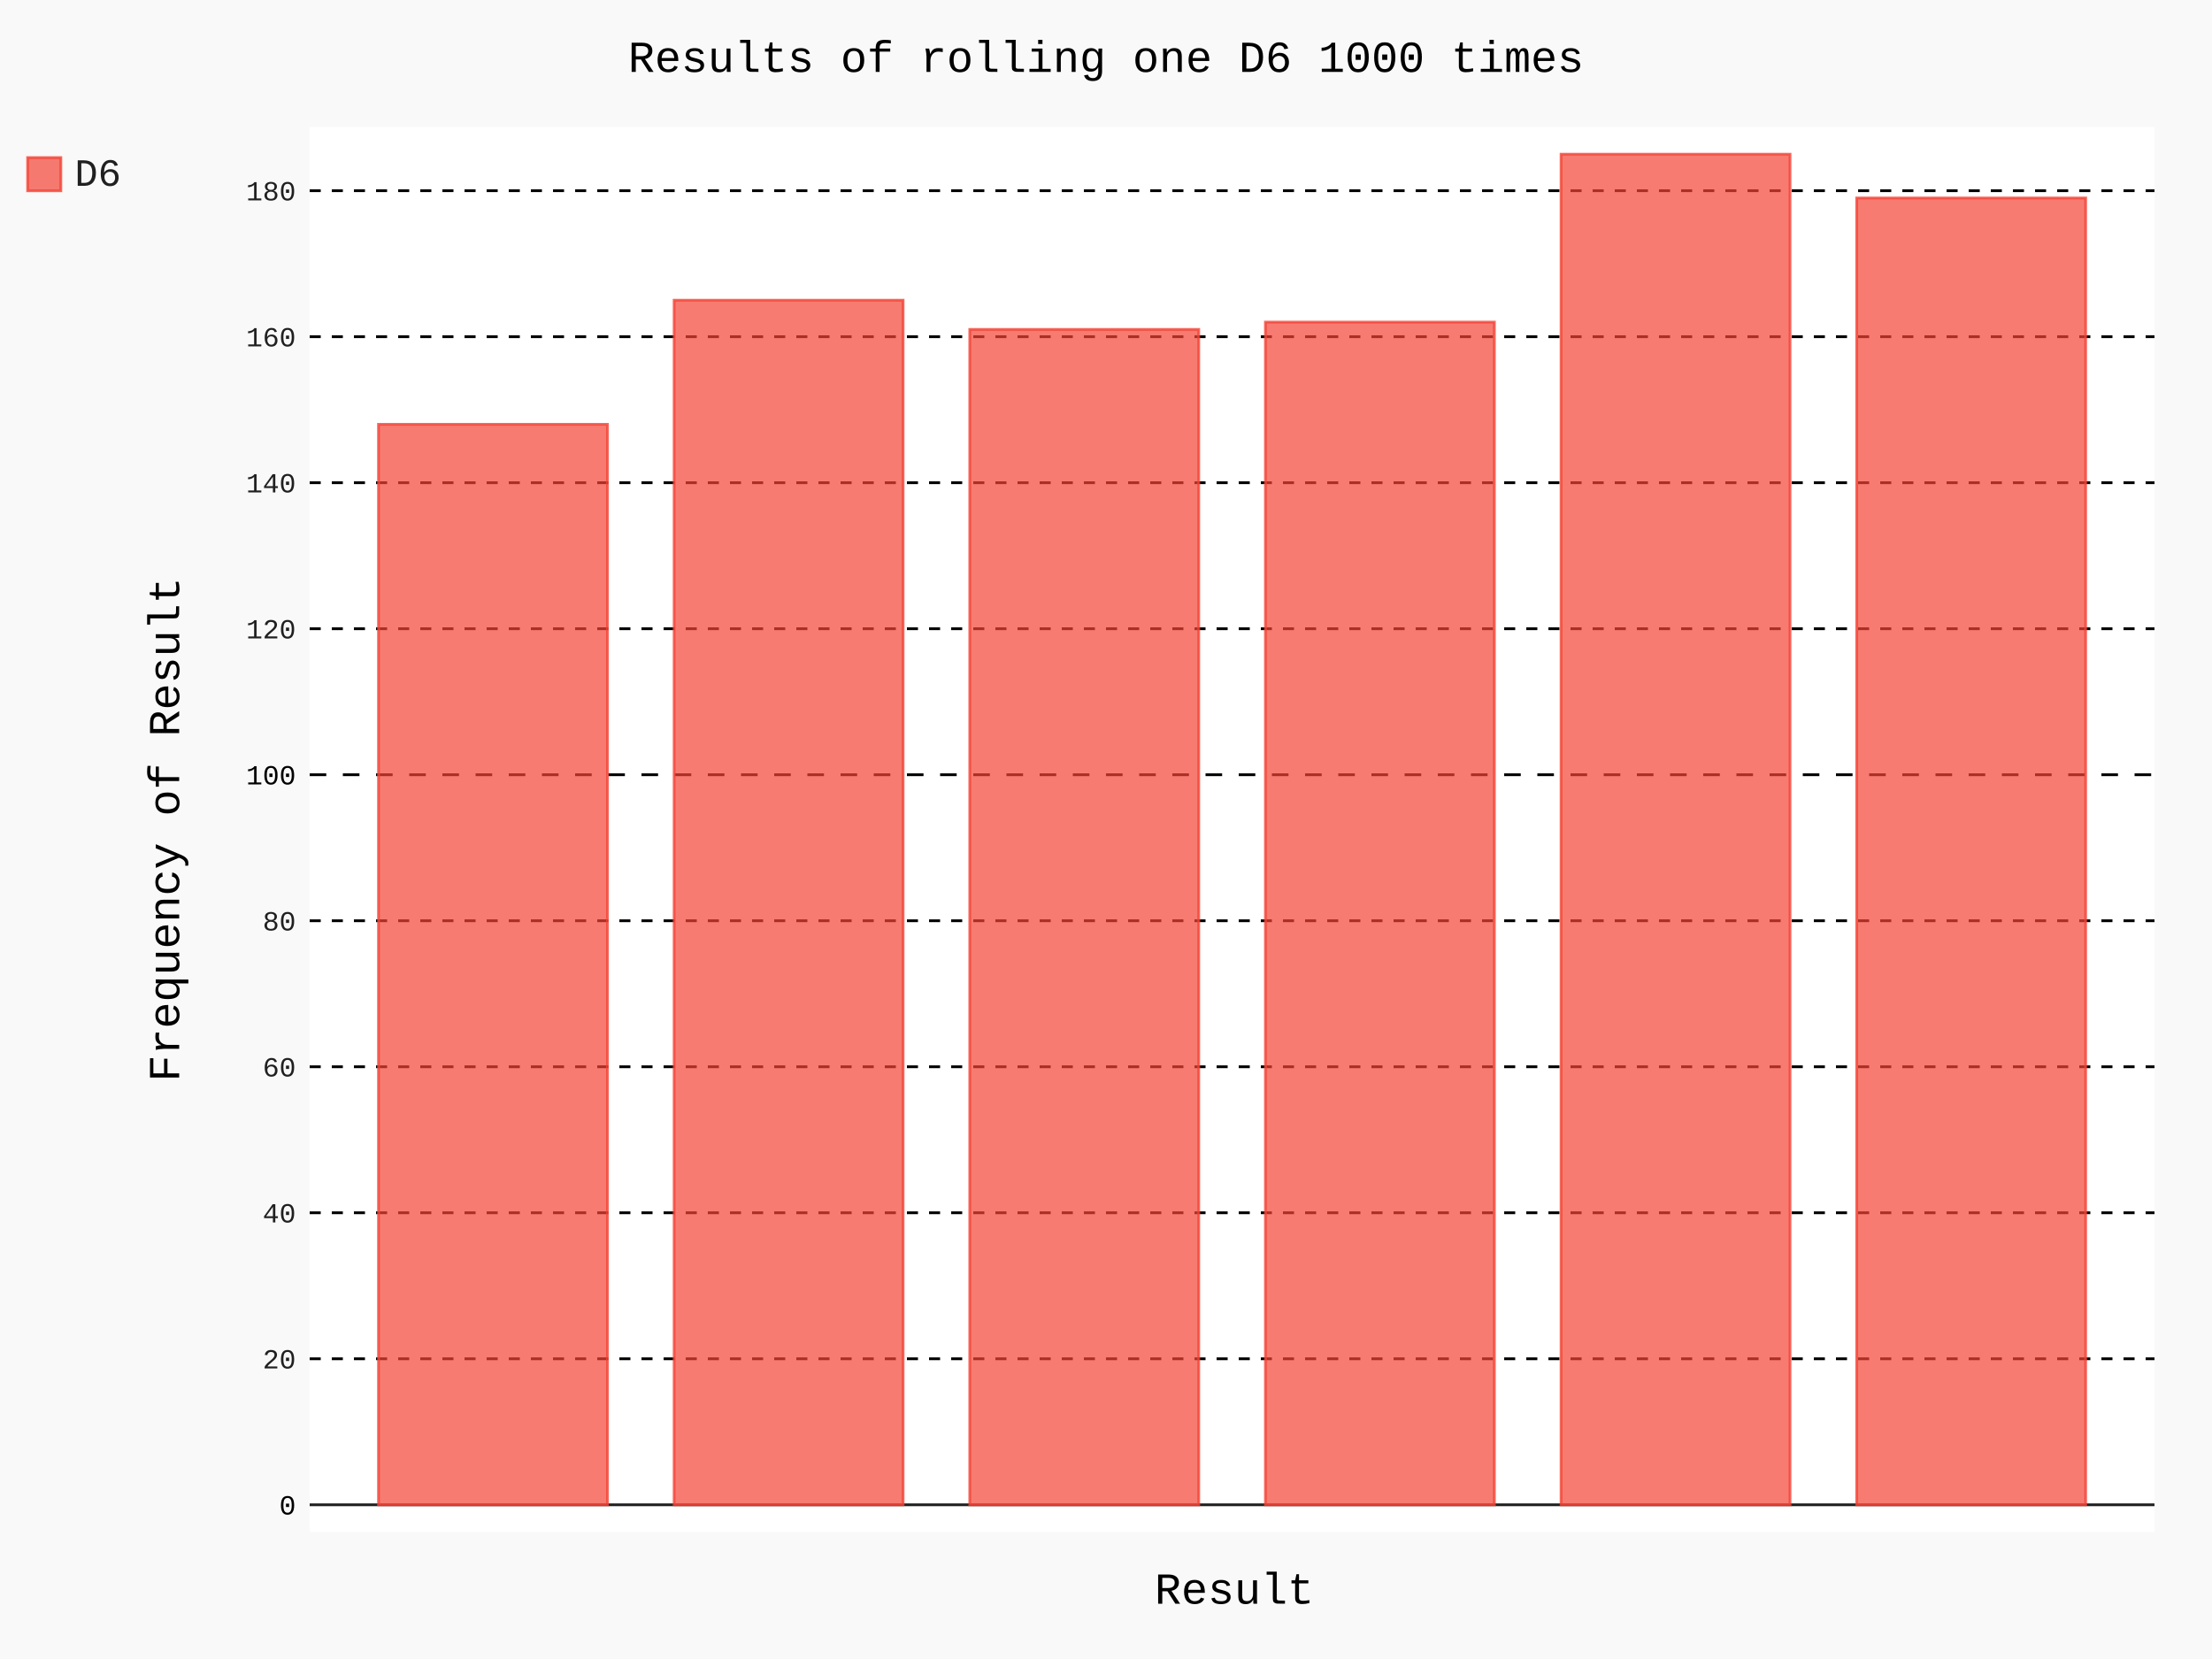
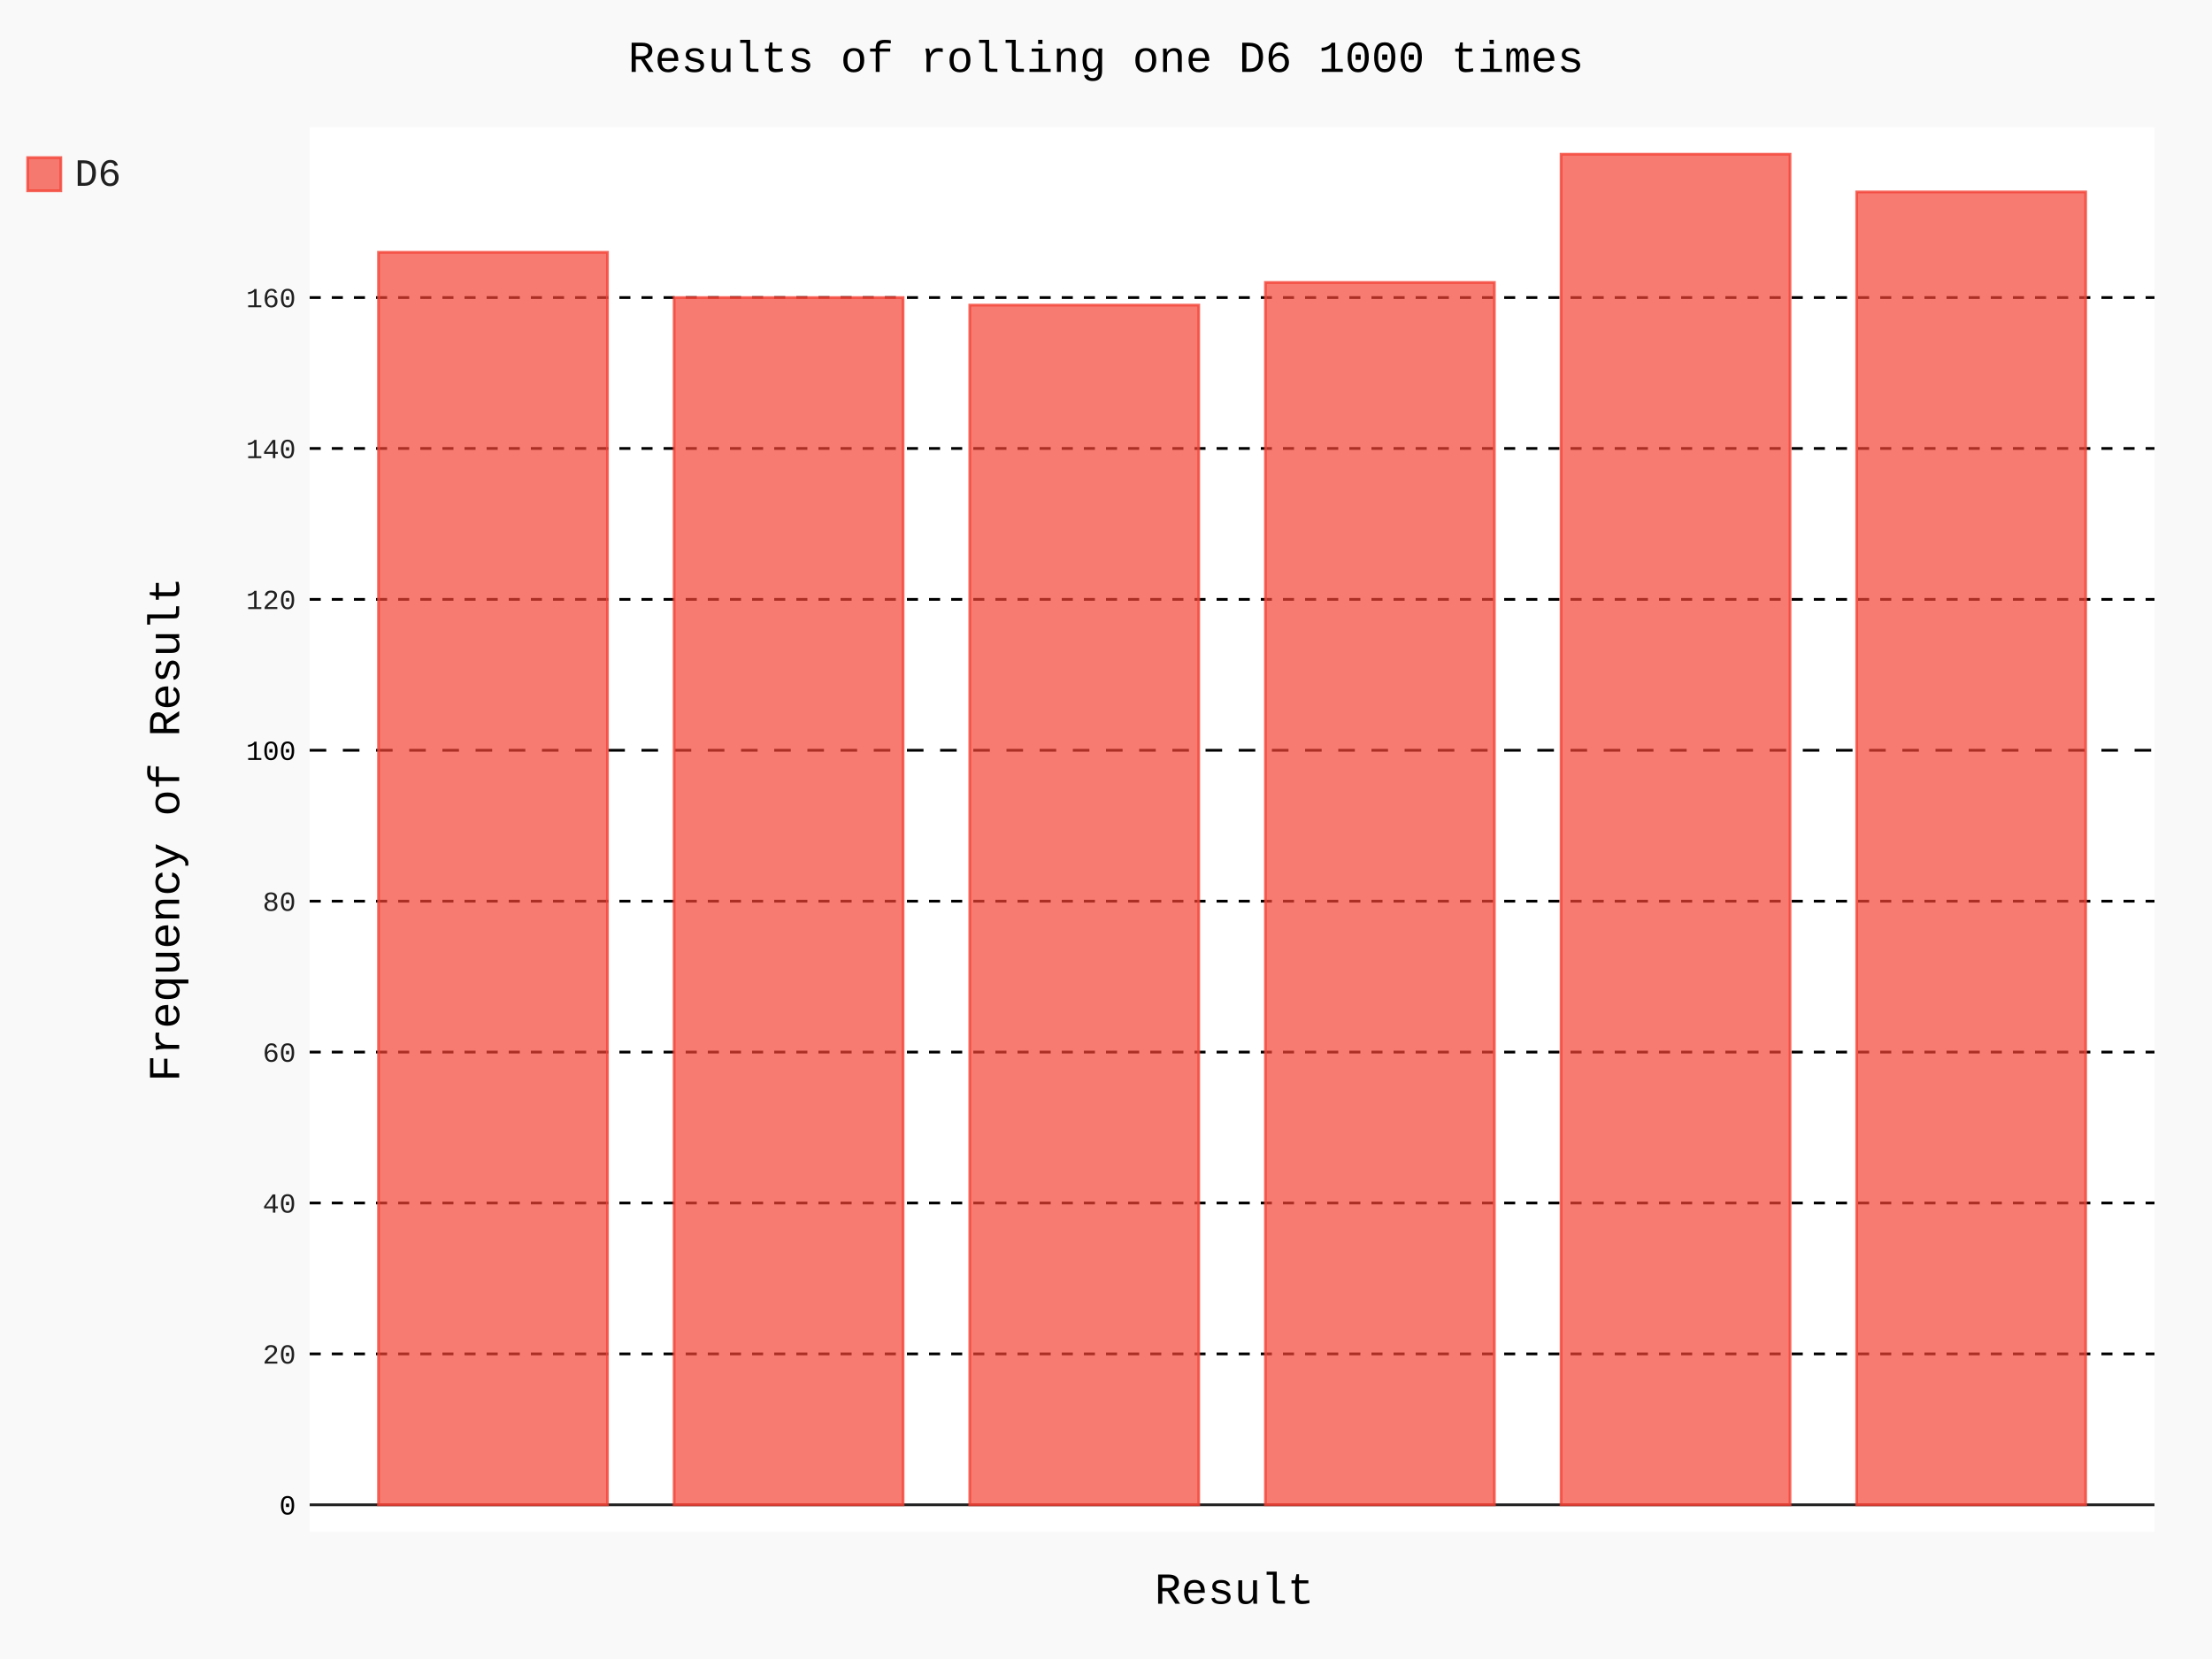
- <svg xmlns="http://www.w3.org/2000/svg" id="chart-dad0ad8b-5e77-4289-b3b7-1ac5457088dc" class="pygal-chart" viewBox="0 0 800 600">
+ <svg xmlns="http://www.w3.org/2000/svg" id="chart-e3ff871a-459b-4ef6-83b2-f047fcd57974" class="pygal-chart" viewBox="0 0 800 600">
  <defs>
-     <style type="text/css">#chart-dad0ad8b-5e77-4289-b3b7-1ac5457088dc{-webkit-user-select:none;-webkit-font-smoothing:antialiased;font-family:Consolas,"Liberation Mono",Menlo,Courier,monospace}#chart-dad0ad8b-5e77-4289-b3b7-1ac5457088dc .title{font-family:Consolas,"Liberation Mono",Menlo,Courier,monospace;font-size:16px}#chart-dad0ad8b-5e77-4289-b3b7-1ac5457088dc .legends .legend text{font-family:Consolas,"Liberation Mono",Menlo,Courier,monospace;font-size:14px}#chart-dad0ad8b-5e77-4289-b3b7-1ac5457088dc .axis text{font-family:Consolas,"Liberation Mono",Menlo,Courier,monospace;font-size:10px}#chart-dad0ad8b-5e77-4289-b3b7-1ac5457088dc .axis text.major{font-family:Consolas,"Liberation Mono",Menlo,Courier,monospace;font-size:10px}#chart-dad0ad8b-5e77-4289-b3b7-1ac5457088dc .text-overlay text.value{font-family:Consolas,"Liberation Mono",Menlo,Courier,monospace;font-size:16px}#chart-dad0ad8b-5e77-4289-b3b7-1ac5457088dc .text-overlay text.label{font-family:Consolas,"Liberation Mono",Menlo,Courier,monospace;font-size:10px}#chart-dad0ad8b-5e77-4289-b3b7-1ac5457088dc .tooltip{font-family:Consolas,"Liberation Mono",Menlo,Courier,monospace;font-size:14px}#chart-dad0ad8b-5e77-4289-b3b7-1ac5457088dc text.no_data{font-family:Consolas,"Liberation Mono",Menlo,Courier,monospace;font-size:64px}
- #chart-dad0ad8b-5e77-4289-b3b7-1ac5457088dc{background-color:rgba(249,249,249,1)}#chart-dad0ad8b-5e77-4289-b3b7-1ac5457088dc path,#chart-dad0ad8b-5e77-4289-b3b7-1ac5457088dc line,#chart-dad0ad8b-5e77-4289-b3b7-1ac5457088dc rect,#chart-dad0ad8b-5e77-4289-b3b7-1ac5457088dc circle{-webkit-transition:150ms;-moz-transition:150ms;transition:150ms}#chart-dad0ad8b-5e77-4289-b3b7-1ac5457088dc .graph &gt; .background{fill:rgba(249,249,249,1)}#chart-dad0ad8b-5e77-4289-b3b7-1ac5457088dc .plot &gt; .background{fill:rgba(255,255,255,1)}#chart-dad0ad8b-5e77-4289-b3b7-1ac5457088dc .graph{fill:rgba(0,0,0,.87)}#chart-dad0ad8b-5e77-4289-b3b7-1ac5457088dc text.no_data{fill:rgba(0,0,0,1)}#chart-dad0ad8b-5e77-4289-b3b7-1ac5457088dc .title{fill:rgba(0,0,0,1)}#chart-dad0ad8b-5e77-4289-b3b7-1ac5457088dc .legends .legend text{fill:rgba(0,0,0,.87)}#chart-dad0ad8b-5e77-4289-b3b7-1ac5457088dc .legends .legend:hover text{fill:rgba(0,0,0,1)}#chart-dad0ad8b-5e77-4289-b3b7-1ac5457088dc .axis .line{stroke:rgba(0,0,0,1)}#chart-dad0ad8b-5e77-4289-b3b7-1ac5457088dc .axis .guide.line{stroke:rgba(0,0,0,.54)}#chart-dad0ad8b-5e77-4289-b3b7-1ac5457088dc .axis .major.line{stroke:rgba(0,0,0,.87)}#chart-dad0ad8b-5e77-4289-b3b7-1ac5457088dc .axis text.major{fill:rgba(0,0,0,1)}#chart-dad0ad8b-5e77-4289-b3b7-1ac5457088dc .axis.y .guides:hover .guide.line,#chart-dad0ad8b-5e77-4289-b3b7-1ac5457088dc .line-graph .axis.x .guides:hover .guide.line,#chart-dad0ad8b-5e77-4289-b3b7-1ac5457088dc .stackedline-graph .axis.x .guides:hover .guide.line,#chart-dad0ad8b-5e77-4289-b3b7-1ac5457088dc .xy-graph .axis.x .guides:hover .guide.line{stroke:rgba(0,0,0,1)}#chart-dad0ad8b-5e77-4289-b3b7-1ac5457088dc .axis .guides:hover text{fill:rgba(0,0,0,1)}#chart-dad0ad8b-5e77-4289-b3b7-1ac5457088dc .reactive{fill-opacity:.7;stroke-opacity:.8;stroke-width:1}#chart-dad0ad8b-5e77-4289-b3b7-1ac5457088dc .ci{stroke:rgba(0,0,0,.87)}#chart-dad0ad8b-5e77-4289-b3b7-1ac5457088dc .reactive.active,#chart-dad0ad8b-5e77-4289-b3b7-1ac5457088dc .active .reactive{fill-opacity:.8;stroke-opacity:.9;stroke-width:4}#chart-dad0ad8b-5e77-4289-b3b7-1ac5457088dc .ci .reactive.active{stroke-width:1.5}#chart-dad0ad8b-5e77-4289-b3b7-1ac5457088dc .series text{fill:rgba(0,0,0,1)}#chart-dad0ad8b-5e77-4289-b3b7-1ac5457088dc .tooltip rect{fill:rgba(255,255,255,1);stroke:rgba(0,0,0,1);-webkit-transition:opacity 150ms;-moz-transition:opacity 150ms;transition:opacity 150ms}#chart-dad0ad8b-5e77-4289-b3b7-1ac5457088dc .tooltip .label{fill:rgba(0,0,0,.87)}#chart-dad0ad8b-5e77-4289-b3b7-1ac5457088dc .tooltip .label{fill:rgba(0,0,0,.87)}#chart-dad0ad8b-5e77-4289-b3b7-1ac5457088dc .tooltip .legend{font-size:.8em;fill:rgba(0,0,0,.54)}#chart-dad0ad8b-5e77-4289-b3b7-1ac5457088dc .tooltip .x_label{font-size:.6em;fill:rgba(0,0,0,1)}#chart-dad0ad8b-5e77-4289-b3b7-1ac5457088dc .tooltip .xlink{font-size:.5em;text-decoration:underline}#chart-dad0ad8b-5e77-4289-b3b7-1ac5457088dc .tooltip .value{font-size:1.5em}#chart-dad0ad8b-5e77-4289-b3b7-1ac5457088dc .bound{font-size:.5em}#chart-dad0ad8b-5e77-4289-b3b7-1ac5457088dc .max-value{font-size:.75em;fill:rgba(0,0,0,.54)}#chart-dad0ad8b-5e77-4289-b3b7-1ac5457088dc .map-element{fill:rgba(255,255,255,1);stroke:rgba(0,0,0,.54) !important}#chart-dad0ad8b-5e77-4289-b3b7-1ac5457088dc .map-element .reactive{fill-opacity:inherit;stroke-opacity:inherit}#chart-dad0ad8b-5e77-4289-b3b7-1ac5457088dc .color-0,#chart-dad0ad8b-5e77-4289-b3b7-1ac5457088dc .color-0 a:visited{stroke:#F44336;fill:#F44336}#chart-dad0ad8b-5e77-4289-b3b7-1ac5457088dc .text-overlay .color-0 text{fill:black}
- #chart-dad0ad8b-5e77-4289-b3b7-1ac5457088dc text.no_data{text-anchor:middle}#chart-dad0ad8b-5e77-4289-b3b7-1ac5457088dc .guide.line{fill:none}#chart-dad0ad8b-5e77-4289-b3b7-1ac5457088dc .centered{text-anchor:middle}#chart-dad0ad8b-5e77-4289-b3b7-1ac5457088dc .title{text-anchor:middle}#chart-dad0ad8b-5e77-4289-b3b7-1ac5457088dc .legends .legend text{fill-opacity:1}#chart-dad0ad8b-5e77-4289-b3b7-1ac5457088dc .axis.x text{text-anchor:middle}#chart-dad0ad8b-5e77-4289-b3b7-1ac5457088dc .axis.x:not(.web) text[transform]{text-anchor:start}#chart-dad0ad8b-5e77-4289-b3b7-1ac5457088dc .axis.x:not(.web) text[transform].backwards{text-anchor:end}#chart-dad0ad8b-5e77-4289-b3b7-1ac5457088dc .axis.y text{text-anchor:end}#chart-dad0ad8b-5e77-4289-b3b7-1ac5457088dc .axis.y text[transform].backwards{text-anchor:start}#chart-dad0ad8b-5e77-4289-b3b7-1ac5457088dc .axis.y2 text{text-anchor:start}#chart-dad0ad8b-5e77-4289-b3b7-1ac5457088dc .axis.y2 text[transform].backwards{text-anchor:end}#chart-dad0ad8b-5e77-4289-b3b7-1ac5457088dc .axis .guide.line{stroke-dasharray:4,4;stroke:black}#chart-dad0ad8b-5e77-4289-b3b7-1ac5457088dc .axis .major.guide.line{stroke-dasharray:6,6;stroke:black}#chart-dad0ad8b-5e77-4289-b3b7-1ac5457088dc .horizontal .axis.y .guide.line,#chart-dad0ad8b-5e77-4289-b3b7-1ac5457088dc .horizontal .axis.y2 .guide.line,#chart-dad0ad8b-5e77-4289-b3b7-1ac5457088dc .vertical .axis.x .guide.line{opacity:0}#chart-dad0ad8b-5e77-4289-b3b7-1ac5457088dc .horizontal .axis.always_show .guide.line,#chart-dad0ad8b-5e77-4289-b3b7-1ac5457088dc .vertical .axis.always_show .guide.line{opacity:1 !important}#chart-dad0ad8b-5e77-4289-b3b7-1ac5457088dc .axis.y .guides:hover .guide.line,#chart-dad0ad8b-5e77-4289-b3b7-1ac5457088dc .axis.y2 .guides:hover .guide.line,#chart-dad0ad8b-5e77-4289-b3b7-1ac5457088dc .axis.x .guides:hover .guide.line{opacity:1}#chart-dad0ad8b-5e77-4289-b3b7-1ac5457088dc .axis .guides:hover text{opacity:1}#chart-dad0ad8b-5e77-4289-b3b7-1ac5457088dc .nofill{fill:none}#chart-dad0ad8b-5e77-4289-b3b7-1ac5457088dc .subtle-fill{fill-opacity:.2}#chart-dad0ad8b-5e77-4289-b3b7-1ac5457088dc .dot{stroke-width:1px;fill-opacity:1;stroke-opacity:1}#chart-dad0ad8b-5e77-4289-b3b7-1ac5457088dc .dot.active{stroke-width:5px}#chart-dad0ad8b-5e77-4289-b3b7-1ac5457088dc .dot.negative{fill:transparent}#chart-dad0ad8b-5e77-4289-b3b7-1ac5457088dc text,#chart-dad0ad8b-5e77-4289-b3b7-1ac5457088dc tspan{stroke:none !important}#chart-dad0ad8b-5e77-4289-b3b7-1ac5457088dc .series text.active{opacity:1}#chart-dad0ad8b-5e77-4289-b3b7-1ac5457088dc .tooltip rect{fill-opacity:.95;stroke-width:.5}#chart-dad0ad8b-5e77-4289-b3b7-1ac5457088dc .tooltip text{fill-opacity:1}#chart-dad0ad8b-5e77-4289-b3b7-1ac5457088dc .showable{visibility:hidden}#chart-dad0ad8b-5e77-4289-b3b7-1ac5457088dc .showable.shown{visibility:visible}#chart-dad0ad8b-5e77-4289-b3b7-1ac5457088dc .gauge-background{fill:rgba(229,229,229,1);stroke:none}#chart-dad0ad8b-5e77-4289-b3b7-1ac5457088dc .bg-lines{stroke:rgba(249,249,249,1);stroke-width:2px}</style>
+     <style type="text/css">#chart-e3ff871a-459b-4ef6-83b2-f047fcd57974{-webkit-user-select:none;-webkit-font-smoothing:antialiased;font-family:Consolas,"Liberation Mono",Menlo,Courier,monospace}#chart-e3ff871a-459b-4ef6-83b2-f047fcd57974 .title{font-family:Consolas,"Liberation Mono",Menlo,Courier,monospace;font-size:16px}#chart-e3ff871a-459b-4ef6-83b2-f047fcd57974 .legends .legend text{font-family:Consolas,"Liberation Mono",Menlo,Courier,monospace;font-size:14px}#chart-e3ff871a-459b-4ef6-83b2-f047fcd57974 .axis text{font-family:Consolas,"Liberation Mono",Menlo,Courier,monospace;font-size:10px}#chart-e3ff871a-459b-4ef6-83b2-f047fcd57974 .axis text.major{font-family:Consolas,"Liberation Mono",Menlo,Courier,monospace;font-size:10px}#chart-e3ff871a-459b-4ef6-83b2-f047fcd57974 .text-overlay text.value{font-family:Consolas,"Liberation Mono",Menlo,Courier,monospace;font-size:16px}#chart-e3ff871a-459b-4ef6-83b2-f047fcd57974 .text-overlay text.label{font-family:Consolas,"Liberation Mono",Menlo,Courier,monospace;font-size:10px}#chart-e3ff871a-459b-4ef6-83b2-f047fcd57974 .tooltip{font-family:Consolas,"Liberation Mono",Menlo,Courier,monospace;font-size:14px}#chart-e3ff871a-459b-4ef6-83b2-f047fcd57974 text.no_data{font-family:Consolas,"Liberation Mono",Menlo,Courier,monospace;font-size:64px}
+ #chart-e3ff871a-459b-4ef6-83b2-f047fcd57974{background-color:rgba(249,249,249,1)}#chart-e3ff871a-459b-4ef6-83b2-f047fcd57974 path,#chart-e3ff871a-459b-4ef6-83b2-f047fcd57974 line,#chart-e3ff871a-459b-4ef6-83b2-f047fcd57974 rect,#chart-e3ff871a-459b-4ef6-83b2-f047fcd57974 circle{-webkit-transition:150ms;-moz-transition:150ms;transition:150ms}#chart-e3ff871a-459b-4ef6-83b2-f047fcd57974 .graph &gt; .background{fill:rgba(249,249,249,1)}#chart-e3ff871a-459b-4ef6-83b2-f047fcd57974 .plot &gt; .background{fill:rgba(255,255,255,1)}#chart-e3ff871a-459b-4ef6-83b2-f047fcd57974 .graph{fill:rgba(0,0,0,.87)}#chart-e3ff871a-459b-4ef6-83b2-f047fcd57974 text.no_data{fill:rgba(0,0,0,1)}#chart-e3ff871a-459b-4ef6-83b2-f047fcd57974 .title{fill:rgba(0,0,0,1)}#chart-e3ff871a-459b-4ef6-83b2-f047fcd57974 .legends .legend text{fill:rgba(0,0,0,.87)}#chart-e3ff871a-459b-4ef6-83b2-f047fcd57974 .legends .legend:hover text{fill:rgba(0,0,0,1)}#chart-e3ff871a-459b-4ef6-83b2-f047fcd57974 .axis .line{stroke:rgba(0,0,0,1)}#chart-e3ff871a-459b-4ef6-83b2-f047fcd57974 .axis .guide.line{stroke:rgba(0,0,0,.54)}#chart-e3ff871a-459b-4ef6-83b2-f047fcd57974 .axis .major.line{stroke:rgba(0,0,0,.87)}#chart-e3ff871a-459b-4ef6-83b2-f047fcd57974 .axis text.major{fill:rgba(0,0,0,1)}#chart-e3ff871a-459b-4ef6-83b2-f047fcd57974 .axis.y .guides:hover .guide.line,#chart-e3ff871a-459b-4ef6-83b2-f047fcd57974 .line-graph .axis.x .guides:hover .guide.line,#chart-e3ff871a-459b-4ef6-83b2-f047fcd57974 .stackedline-graph .axis.x .guides:hover .guide.line,#chart-e3ff871a-459b-4ef6-83b2-f047fcd57974 .xy-graph .axis.x .guides:hover .guide.line{stroke:rgba(0,0,0,1)}#chart-e3ff871a-459b-4ef6-83b2-f047fcd57974 .axis .guides:hover text{fill:rgba(0,0,0,1)}#chart-e3ff871a-459b-4ef6-83b2-f047fcd57974 .reactive{fill-opacity:.7;stroke-opacity:.8;stroke-width:1}#chart-e3ff871a-459b-4ef6-83b2-f047fcd57974 .ci{stroke:rgba(0,0,0,.87)}#chart-e3ff871a-459b-4ef6-83b2-f047fcd57974 .reactive.active,#chart-e3ff871a-459b-4ef6-83b2-f047fcd57974 .active .reactive{fill-opacity:.8;stroke-opacity:.9;stroke-width:4}#chart-e3ff871a-459b-4ef6-83b2-f047fcd57974 .ci .reactive.active{stroke-width:1.5}#chart-e3ff871a-459b-4ef6-83b2-f047fcd57974 .series text{fill:rgba(0,0,0,1)}#chart-e3ff871a-459b-4ef6-83b2-f047fcd57974 .tooltip rect{fill:rgba(255,255,255,1);stroke:rgba(0,0,0,1);-webkit-transition:opacity 150ms;-moz-transition:opacity 150ms;transition:opacity 150ms}#chart-e3ff871a-459b-4ef6-83b2-f047fcd57974 .tooltip .label{fill:rgba(0,0,0,.87)}#chart-e3ff871a-459b-4ef6-83b2-f047fcd57974 .tooltip .label{fill:rgba(0,0,0,.87)}#chart-e3ff871a-459b-4ef6-83b2-f047fcd57974 .tooltip .legend{font-size:.8em;fill:rgba(0,0,0,.54)}#chart-e3ff871a-459b-4ef6-83b2-f047fcd57974 .tooltip .x_label{font-size:.6em;fill:rgba(0,0,0,1)}#chart-e3ff871a-459b-4ef6-83b2-f047fcd57974 .tooltip .xlink{font-size:.5em;text-decoration:underline}#chart-e3ff871a-459b-4ef6-83b2-f047fcd57974 .tooltip .value{font-size:1.5em}#chart-e3ff871a-459b-4ef6-83b2-f047fcd57974 .bound{font-size:.5em}#chart-e3ff871a-459b-4ef6-83b2-f047fcd57974 .max-value{font-size:.75em;fill:rgba(0,0,0,.54)}#chart-e3ff871a-459b-4ef6-83b2-f047fcd57974 .map-element{fill:rgba(255,255,255,1);stroke:rgba(0,0,0,.54) !important}#chart-e3ff871a-459b-4ef6-83b2-f047fcd57974 .map-element .reactive{fill-opacity:inherit;stroke-opacity:inherit}#chart-e3ff871a-459b-4ef6-83b2-f047fcd57974 .color-0,#chart-e3ff871a-459b-4ef6-83b2-f047fcd57974 .color-0 a:visited{stroke:#F44336;fill:#F44336}#chart-e3ff871a-459b-4ef6-83b2-f047fcd57974 .text-overlay .color-0 text{fill:black}
+ #chart-e3ff871a-459b-4ef6-83b2-f047fcd57974 text.no_data{text-anchor:middle}#chart-e3ff871a-459b-4ef6-83b2-f047fcd57974 .guide.line{fill:none}#chart-e3ff871a-459b-4ef6-83b2-f047fcd57974 .centered{text-anchor:middle}#chart-e3ff871a-459b-4ef6-83b2-f047fcd57974 .title{text-anchor:middle}#chart-e3ff871a-459b-4ef6-83b2-f047fcd57974 .legends .legend text{fill-opacity:1}#chart-e3ff871a-459b-4ef6-83b2-f047fcd57974 .axis.x text{text-anchor:middle}#chart-e3ff871a-459b-4ef6-83b2-f047fcd57974 .axis.x:not(.web) text[transform]{text-anchor:start}#chart-e3ff871a-459b-4ef6-83b2-f047fcd57974 .axis.x:not(.web) text[transform].backwards{text-anchor:end}#chart-e3ff871a-459b-4ef6-83b2-f047fcd57974 .axis.y text{text-anchor:end}#chart-e3ff871a-459b-4ef6-83b2-f047fcd57974 .axis.y text[transform].backwards{text-anchor:start}#chart-e3ff871a-459b-4ef6-83b2-f047fcd57974 .axis.y2 text{text-anchor:start}#chart-e3ff871a-459b-4ef6-83b2-f047fcd57974 .axis.y2 text[transform].backwards{text-anchor:end}#chart-e3ff871a-459b-4ef6-83b2-f047fcd57974 .axis .guide.line{stroke-dasharray:4,4;stroke:black}#chart-e3ff871a-459b-4ef6-83b2-f047fcd57974 .axis .major.guide.line{stroke-dasharray:6,6;stroke:black}#chart-e3ff871a-459b-4ef6-83b2-f047fcd57974 .horizontal .axis.y .guide.line,#chart-e3ff871a-459b-4ef6-83b2-f047fcd57974 .horizontal .axis.y2 .guide.line,#chart-e3ff871a-459b-4ef6-83b2-f047fcd57974 .vertical .axis.x .guide.line{opacity:0}#chart-e3ff871a-459b-4ef6-83b2-f047fcd57974 .horizontal .axis.always_show .guide.line,#chart-e3ff871a-459b-4ef6-83b2-f047fcd57974 .vertical .axis.always_show .guide.line{opacity:1 !important}#chart-e3ff871a-459b-4ef6-83b2-f047fcd57974 .axis.y .guides:hover .guide.line,#chart-e3ff871a-459b-4ef6-83b2-f047fcd57974 .axis.y2 .guides:hover .guide.line,#chart-e3ff871a-459b-4ef6-83b2-f047fcd57974 .axis.x .guides:hover .guide.line{opacity:1}#chart-e3ff871a-459b-4ef6-83b2-f047fcd57974 .axis .guides:hover text{opacity:1}#chart-e3ff871a-459b-4ef6-83b2-f047fcd57974 .nofill{fill:none}#chart-e3ff871a-459b-4ef6-83b2-f047fcd57974 .subtle-fill{fill-opacity:.2}#chart-e3ff871a-459b-4ef6-83b2-f047fcd57974 .dot{stroke-width:1px;fill-opacity:1;stroke-opacity:1}#chart-e3ff871a-459b-4ef6-83b2-f047fcd57974 .dot.active{stroke-width:5px}#chart-e3ff871a-459b-4ef6-83b2-f047fcd57974 .dot.negative{fill:transparent}#chart-e3ff871a-459b-4ef6-83b2-f047fcd57974 text,#chart-e3ff871a-459b-4ef6-83b2-f047fcd57974 tspan{stroke:none !important}#chart-e3ff871a-459b-4ef6-83b2-f047fcd57974 .series text.active{opacity:1}#chart-e3ff871a-459b-4ef6-83b2-f047fcd57974 .tooltip rect{fill-opacity:.95;stroke-width:.5}#chart-e3ff871a-459b-4ef6-83b2-f047fcd57974 .tooltip text{fill-opacity:1}#chart-e3ff871a-459b-4ef6-83b2-f047fcd57974 .showable{visibility:hidden}#chart-e3ff871a-459b-4ef6-83b2-f047fcd57974 .showable.shown{visibility:visible}#chart-e3ff871a-459b-4ef6-83b2-f047fcd57974 .gauge-background{fill:rgba(229,229,229,1);stroke:none}#chart-e3ff871a-459b-4ef6-83b2-f047fcd57974 .bg-lines{stroke:rgba(249,249,249,1);stroke-width:2px}</style>
  </defs>
  <g class="graph bar-graph vertical">
    <rect x="0" y="0" width="800" height="600" class="background" />
    <g transform="translate(112, 46)" class="plot">
      <rect x="0" y="0" width="667.2" height="508" class="background" />
      <g class="axis y always_show">
        <g class="guides">
          <path d="M0 498.231 h667.2" class="axis major line" />
          <text x="-5" y="501.731" class="major">0</text>
        </g>
        <g class="guides">
-           <path d="M0 445.424 h667.2" class="guide line" />
-           <text x="-5" y="448.924" class="">20</text>
+           <path d="M0 443.654 h667.2" class="guide line" />
+           <text x="-5" y="447.154" class="">20</text>
        </g>
        <g class="guides">
-           <path d="M0 392.617 h667.2" class="guide line" />
-           <text x="-5" y="396.117" class="">40</text>
+           <path d="M0 389.077 h667.2" class="guide line" />
+           <text x="-5" y="392.577" class="">40</text>
        </g>
        <g class="guides">
-           <path d="M0 339.811 h667.2" class="guide line" />
-           <text x="-5" y="343.311" class="">60</text>
+           <path d="M0 334.501 h667.2" class="guide line" />
+           <text x="-5" y="338.001" class="">60</text>
        </g>
        <g class="guides">
-           <path d="M0 287.004 h667.2" class="guide line" />
-           <text x="-5" y="290.504" class="">80</text>
+           <path d="M0 279.924 h667.2" class="guide line" />
+           <text x="-5" y="283.424" class="">80</text>
        </g>
        <g class="guides">
-           <path d="M0 234.198 h667.2" class="major guide line" />
-           <text x="-5" y="237.698" class="major">100</text>
+           <path d="M0 225.347 h667.2" class="major guide line" />
+           <text x="-5" y="228.847" class="major">100</text>
        </g>
        <g class="guides">
-           <path d="M0 181.391 h667.2" class="guide line" />
-           <text x="-5" y="184.891" class="">120</text>
+           <path d="M0 170.771 h667.2" class="guide line" />
+           <text x="-5" y="174.271" class="">120</text>
        </g>
        <g class="guides">
-           <path d="M0 128.584 h667.2" class="guide line" />
-           <text x="-5" y="132.084" class="">140</text>
+           <path d="M0 116.194 h667.2" class="guide line" />
+           <text x="-5" y="119.694" class="">140</text>
        </g>
        <g class="guides">
-           <path d="M0 75.778 h667.2" class="guide line" />
-           <text x="-5" y="79.278" class="">160</text>
-         </g>
-         <g class="guides">
-           <path d="M0 22.971 h667.2" class="guide line" />
-           <text x="-5" y="26.471" class="">180</text>
+           <path d="M0 61.617 h667.2" class="guide line" />
+           <text x="-5" y="65.117" class="">160</text>
        </g>
      </g>
      <g class="series serie-0 color-0">
        <g class="bars">
          <g class="bar">
-             <rect x="24.892" y="107.462" rx="0" ry="0" width="82.801" height="390.769" class="rect reactive tooltip-trigger" />
+             <rect x="24.892" y="45.244" rx="0" ry="0" width="82.801" height="452.987" class="rect reactive tooltip-trigger" />
          </g>
          <g class="bar">
-             <rect x="131.815" y="62.576" rx="0" ry="0" width="82.801" height="435.655" class="rect reactive tooltip-trigger" />
+             <rect x="131.815" y="61.617" rx="0" ry="0" width="82.801" height="436.614" class="rect reactive tooltip-trigger" />
          </g>
          <g class="bar">
-             <rect x="238.738" y="73.137" rx="0" ry="0" width="82.801" height="425.094" class="rect reactive tooltip-trigger" />
+             <rect x="238.738" y="64.346" rx="0" ry="0" width="82.801" height="433.885" class="rect reactive tooltip-trigger" />
          </g>
          <g class="bar">
-             <rect x="345.661" y="70.497" rx="0" ry="0" width="82.801" height="427.734" class="rect reactive tooltip-trigger" />
+             <rect x="345.661" y="56.159" rx="0" ry="0" width="82.801" height="442.071" class="rect reactive tooltip-trigger" />
          </g>
          <g class="bar">
            <rect x="452.584" y="9.769" rx="0" ry="0" width="82.801" height="488.462" class="rect reactive tooltip-trigger" />
          </g>
          <g class="bar">
-             <rect x="559.507" y="25.611" rx="0" ry="0" width="82.801" height="472.62" class="rect reactive tooltip-trigger" />
+             <rect x="559.507" y="23.413" rx="0" ry="0" width="82.801" height="474.817" class="rect reactive tooltip-trigger" />
          </g>
        </g>
      </g>
    </g>
    <g class="titles">
      <text x="400.0" y="26" class="title plot_title">Results of rolling one D6 1000 times</text>
      <text x="446.4" y="580" class="title">Result</text>
      <text x="38.8" y="326.0" class="title" transform="rotate(-90 38.8 300)">Frequency of Result</text>
    </g>
    <g transform="translate(112, 46)" class="plot overlay">
      <g class="series serie-0 color-0" />
    </g>
    <g transform="translate(112, 46)" class="plot text-overlay">
      <g class="series serie-0 color-0" />
    </g>
    <g transform="translate(112, 46)" class="plot tooltip-overlay">
      <g transform="translate(0 0)" style="opacity: 0" class="tooltip">
        <rect rx="0" ry="0" width="0" height="0" class="tooltip-box" />
        <g class="text" />
      </g>
    </g>
    <g transform="translate(10, 56)" class="legends">
      <g id="activate-serie-0" class="legend reactive activate-serie">
        <rect x="0.0" y="1.0" width="12" height="12" class="color-0 reactive" />
        <text x="17.0" y="11.2">D6</text>
      </g>
    </g>
    <g transform="translate(790, 56)" class="legends" />
  </g>
</svg>
